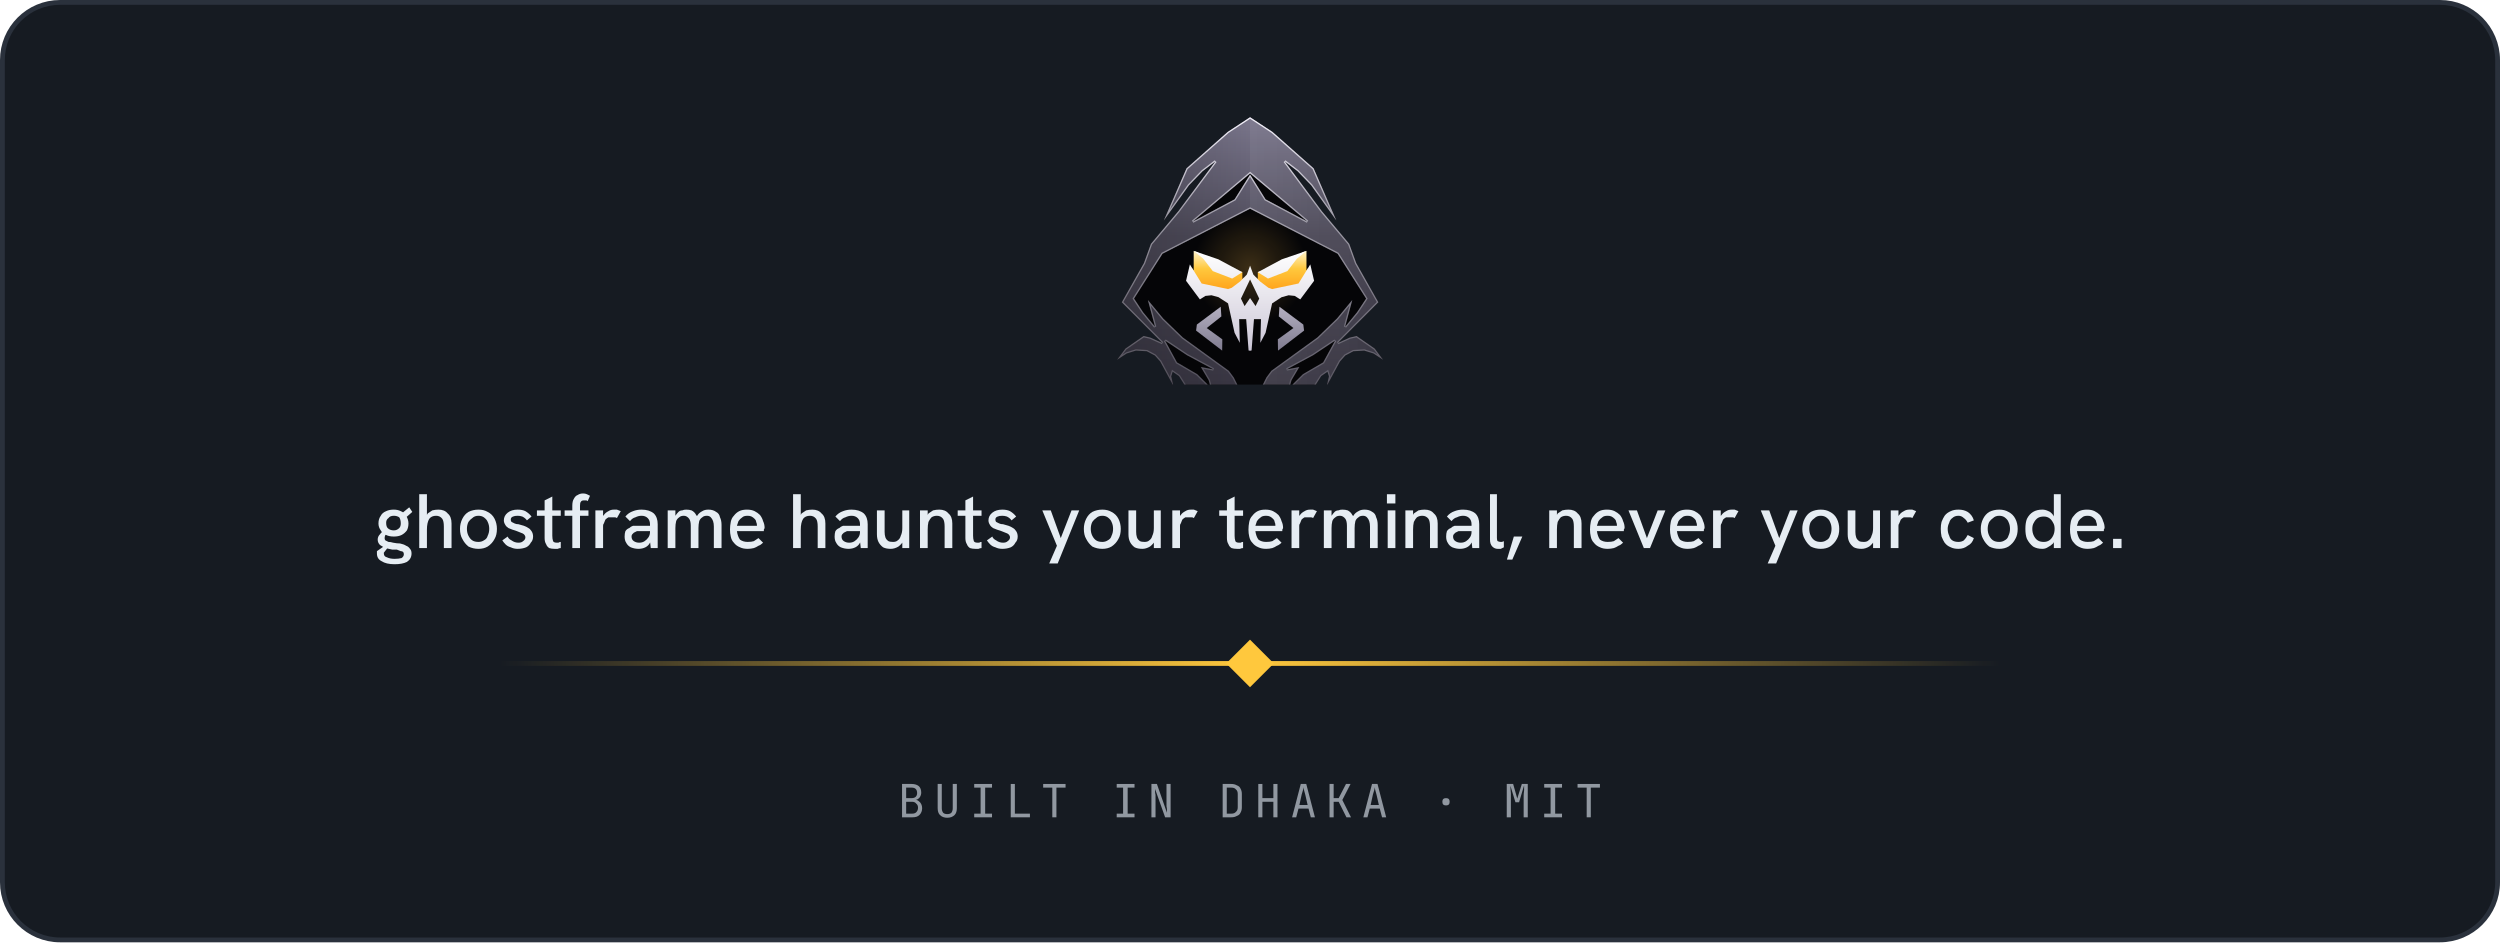
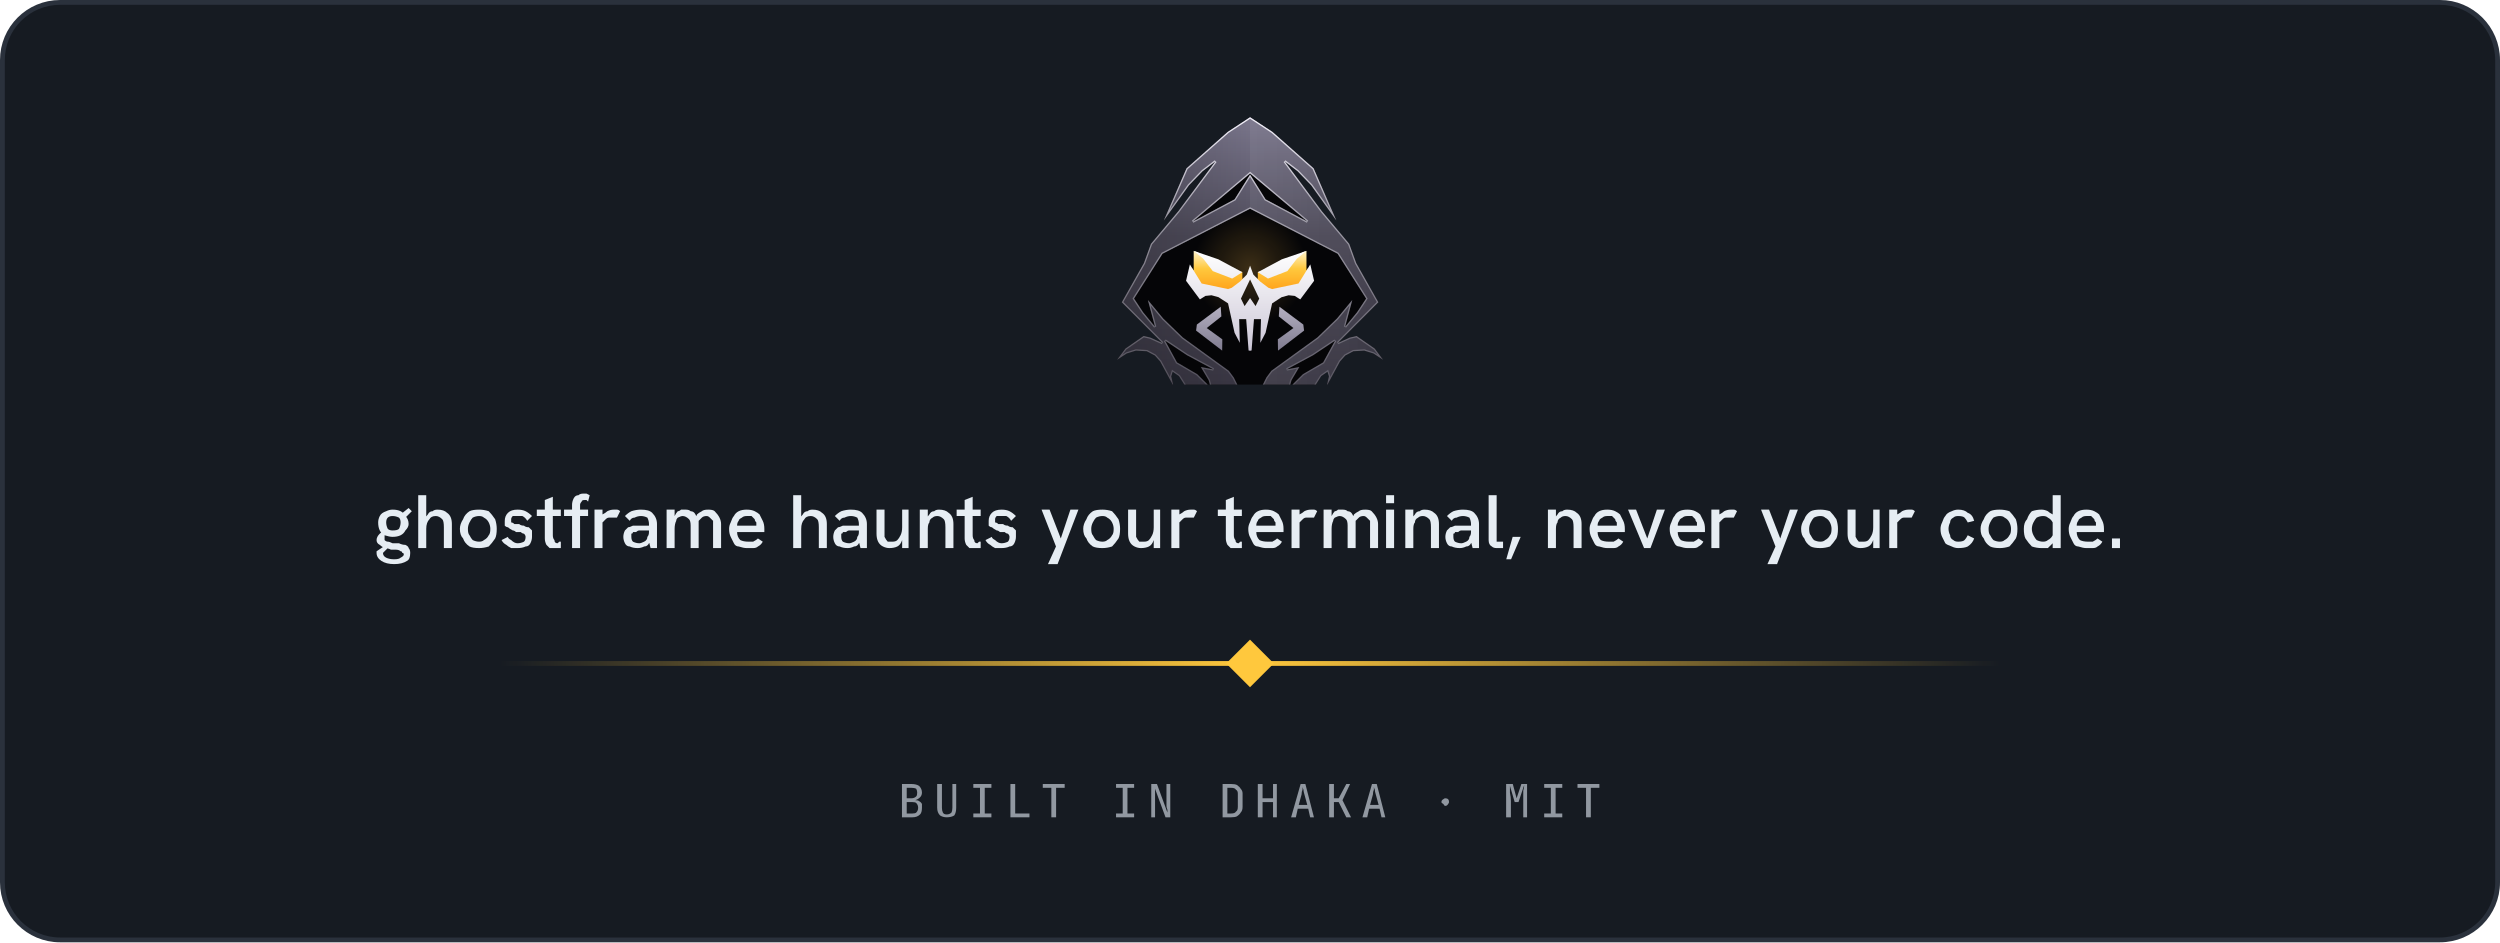
<svg xmlns="http://www.w3.org/2000/svg" width="520" height="196" viewBox="0 0 520 196" role="img" aria-label="ghostframe haunts your terminal, never your code.">
  <style>.eg,.er{opacity:0}@keyframes eg{0%,22.2%{opacity:1}33.3%,88.9%{opacity:0}100%{opacity:1}}@keyframes ea{0%,22.2%{opacity:0}33.3%,55.6%{opacity:1}66.7%,100%{opacity:0}}@keyframes er{0%,55.6%{opacity:0}66.7%,88.9%{opacity:1}100%{opacity:0}}.eg{animation:eg 9s infinite}.ea{animation:ea 9s infinite}.er{animation:er 9s infinite}@media (prefers-reduced-motion: reduce){*{animation:none!important}}</style>
  <defs>
-     <path id="g0" d="m2.7 2.1q-1.1 0-1.7-.4-.6-.3-.6-1 0-.1 0-.2 0 0 0-.1l1.3-.9.3.2-.7.9q0 0 0 0 0 .1 0 .1 0 .4.4.5.4.2 1 .2.5 0 .9-.1.3-.2.3-.5 0-.2-.1-.3-.1-.1-.3-.1-.2-.1-.5-.2-.3 0-.6 0-.5-.1-.9-.2-.4-.2-.7-.4-.3-.3-.3-.7 0-.4.3-.7.2-.3.6-.5l.6.4q-.3.1-.5.2-.1.2-.1.4 0 .2.1.3.2.1.4.2.3 0 .6.1.5.1.9.1.5.1.8.3.3.1.5.4.2.2.2.6 0 .7-.6 1.1-.6.3-1.6.3zm-.1-3.6q-.6 0-1-.2-.5-.2-.7-.6-.3-.4-.3-.9 0-.6.3-1 .2-.4.7-.6.4-.2 1-.2.5 0 .9.2.5.2.7.6.3.5.3 1 0 .5-.2.9-.3.4-.7.6-.4.2-1 .2zm0-.8q.4 0 .7-.3.2-.2.2-.6 0-.5-.2-.8-.3-.2-.7-.2-.5 0-.7.3-.3.2-.3.6 0 .5.2.7.3.3.8.3zm1.6-1.7-.7-.4 1.1-.9.4.6z" />
-     <path id="g1" d="m.7 0 0-7 1 0 0 3.1-.2.1q.1-.4.3-.7.3-.2.6-.4.4-.1.8-.1.8 0 1.2.5.5.4.5 1.3l0 3.2-1 0 0-2.8q0-.7-.2-1-.3-.4-.8-.4-.6 0-.9.4-.3.5-.3 1.4l0 2.4z" />
-     <path id="g2" d="m2.9.1q-.7 0-1.3-.3-.5-.4-.8-1-.3-.5-.3-1.3 0-.7.3-1.3.3-.6.8-.9.6-.3 1.3-.3.7 0 1.2.3.6.3.9.9.3.6.3 1.3 0 .8-.3 1.3-.3.6-.9 1-.5.3-1.2.3zm0-.9q.4 0 .7-.2.4-.2.5-.6.2-.4.2-.9 0-.5-.2-.9-.1-.3-.5-.6-.3-.2-.7-.2-.5 0-.8.3-.3.2-.5.5-.2.4-.2.9 0 .5.2.9.2.4.5.6.3.2.8.2z" />
-     <path id="g3" d="m2.3.1q-.5 0-.9-.2-.4-.1-.7-.4-.2-.2-.4-.5l.7-.5q.1.3.5.5.4.3.9.3.4 0 .6-.2.3-.2.3-.5 0-.2-.2-.4-.1-.1-.4-.2-.2-.1-.5-.2-.3-.1-.6-.2-.3-.1-.5-.2-.3-.2-.4-.4-.2-.3-.2-.6 0-.6.5-1 .5-.4 1.3-.4.6 0 1 .2.5.3.8.7l-.6.5q-.2-.3-.6-.5-.3-.1-.6-.1-.4 0-.6.1-.3.1-.3.4 0 .2.1.3.2.1.4.2.2.1.5.1.3.1.7.2.3.1.6.3.2.1.4.4.2.3.2.7 0 .5-.3.8-.2.4-.6.6-.5.2-1.1.2z" />
-     <path id="g4" d="m2.4.1q-.4 0-.7-.1-.3-.2-.4-.5-.2-.3-.2-.8l0-4.9 1-.5 0 5.1q0 .4.1.7.1.2.5.2.1 0 .2 0 .1-.1.3-.1l0 .8q-.2 0-.4.1-.2 0-.4 0zm-2.3-4.3 0-.7 3.1 0 0 .7z" />
-     <path id="g5" d="m1.1 0 0-4.2-1 0 0-.7 1 0 0-.6q0-.6.2-.9.2-.4.5-.5.3-.2.7-.2.3 0 .5.1.2.1.4.2l-.3.7q-.1-.1-.2-.1-.1 0-.3 0-.3 0-.4.2-.1.1-.1.5l0 .6 1.1 0 0 .7-1.1 0 0 4.2z" />
-     <path id="g6" d="m.7 0 0-4.9 1 0 0 1.3-.2 0q0-.4.3-.7.2-.3.6-.5.3-.2.7-.2.2 0 .4 0 .2.1.5.2l-.5.9q-.1-.1-.3-.1-.2 0-.3 0-.3 0-.5 0-.2.1-.4.3-.1.2-.2.5-.1.1-.1.3 0 .3 0 .7l0 2.2z" />
-     <path id="g7" d="m3.9 0-.1-.9 0-2.2q0-.5-.3-.8-.3-.3-.8-.3-.4 0-.8.2-.4.1-.7.5l-.6-.6q.4-.5 1-.7.5-.2 1.1-.2 1 0 1.6.5.5.5.5 1.4l0 3.1zm-1.6.1q-.5 0-1-.2-.4-.2-.6-.6-.2-.3-.2-.8 0-.4.1-.7.2-.3.5-.4.2-.2.5-.3.4 0 .7 0l1.6 0 0 .7-1.4 0q-.2 0-.4 0-.2.1-.4.2-.1.1-.2.2-.1.1-.1.3 0 .4.3.6.3.2.7.2.4 0 .7-.2.3-.2.5-.5.2-.3.2-.7l.4.5q-.1.5-.4.9-.2.4-.6.6-.4.2-.9.2z" />
-     <path id="g8" d="m.7 0 0-4.9 1 0 0 1.2-.2.1q.1-.4.2-.6.2-.3.4-.5.2-.2.5-.2.2-.1.5-.1.4 0 .7.1.4.2.6.6.3.3.3.9l-.5.1q.1-.6.4-1 .2-.3.6-.5.3-.2.8-.2.6 0 1 .3.4.2.5.7.2.4.2 1l0 3-1 0 0-2.8q0-.4-.1-.7-.1-.3-.3-.5-.2-.2-.5-.2-.4 0-.6.2-.3.2-.4.5-.1.4-.1.9l0 2.6-1 0 0-2.9q0-.6-.2-.9-.3-.4-.7-.4-.4 0-.6.2-.3.2-.4.5-.1.4-.1.9l0 2.6z" />
-     <path id="g9" d="m2.8.1q-.6 0-1-.2-.5-.2-.8-.6-.3-.3-.4-.8-.1-.4-.1-.9 0-.5.1-1 .1-.5.4-.8.3-.4.7-.6.4-.2 1-.2.6 0 1 .2.4.2.7.5.3.4.4.8.2.4.2.9 0 0-.1.2 0 .1 0 .2l-3.5 0q.1.7.4 1.1.4.3 1 .3.5 0 .8-.1.3-.2.6-.4l.6.6q-.3.3-.6.4-.3.2-.6.3-.4.1-.8.1zm1.2-2.7q0-.1 0-.2 0-.1 0-.2 0-.2-.1-.4 0-.2-.2-.4-.2-.2-.4-.3-.2-.1-.5-.1-.5 0-.7.2-.3.2-.5.5-.1.3-.2.6l2.9 0z" />
-     <path id="ga" d="m2.4.1q-.6 0-1-.2-.4-.3-.6-.7-.2-.4-.2-1l0-3.1 1 0 0 2.8q0 .4.1.7.1.3.4.5.2.1.6.1.4 0 .6-.2.3-.2.4-.6.2-.4.2-1l0-2.3.9 0 0 4.9-.9 0 0-1.1.2.1q-.3.5-.7.8-.5.3-1 .3z" />
-     <path id="gb" d="m.7 0 0-4.9 1 0 0 1-.2.1q.1-.4.3-.7.3-.2.6-.4.4-.1.8-.1.8 0 1.2.5.5.4.5 1.3l0 3.2-1 0 0-2.8q0-.7-.2-1-.3-.4-.8-.4-.4 0-.7.2-.2.2-.4.6-.1.4-.1 1l0 2.4z" />
-     <path id="gc" d="m1.1 2 1-2.3-1.9-4.6 1.1 0 1.3 3.6 1.4-3.6 1 0-2.8 6.9z" />
-     <path id="gd" d="m.7 0 0-4.9 1 0 0 4.9zm-.1-5.8 0-1.2 1.1 0 0 1.2z" />
-     <path id="ge" d="m1.7.1q-.4 0-.7-.3-.3-.3-.3-.9l0-5.9.9 0 0 5.7q0 .3.1.4.2.1.4.1 0 0 .1 0 .1 0 .3-.1l0 .8q-.2.1-.4.2-.2 0-.4 0z" />
-     <path id="gf" d="m.2 1.5.9-3 1.1 0-1.3 3z" />
-     <path id="gg" d="m2.2 0-2-4.9 1.1 0 1.3 3.6 1.4-3.6 1 0-2 4.9z" />
-     <path id="gh" d="m2.8.1q-.6 0-1-.2-.5-.2-.8-.6-.2-.3-.4-.8-.1-.5-.1-1 0-.5.1-.9.2-.5.4-.8.3-.4.8-.6.4-.2 1-.2.7 0 1.2.3.6.4.8 1.1l-.8.3q-.2-.4-.5-.6-.3-.3-.7-.3-.5 0-.8.3-.3.2-.4.6-.2.4-.2.8 0 .5.2.9.1.4.4.6.3.2.8.2.4 0 .7-.2.3-.3.5-.7l.8.4q-.2.7-.8 1-.5.4-1.2.4z" />
-     <path id="gi" d="m2.7.1q-.7 0-1.2-.3-.5-.4-.8-1-.2-.5-.2-1.3 0-.8.2-1.3.3-.6.8-.9.5-.3 1.2-.3.4 0 .8.2.3.1.6.5.2.3.3.7l-.2.1 0-3.5.9 0 0 7-.9 0 0-1.4.3 0q-.2.5-.4.8-.3.3-.7.5-.3.2-.7.2zm.2-.9q.4 0 .7-.2.3-.2.5-.6.2-.4.2-.9 0-.5-.2-.8-.2-.4-.5-.6-.3-.2-.7-.2-.5 0-.8.2-.3.2-.5.6-.2.3-.2.8 0 .5.2.9.2.4.5.6.3.2.8.2z" />
-     <path id="gj" d="m.7 0 0-1.2 1.1 0 0 1.2z" />
-     <path id="gk" d="m.9 0 0-7.3 2.1 0q1 0 1.6.5.5.5.5 1.4 0 .5-.3 1-.4.5-.9.6l0 0q.4 0 .7.3.3.2.5.6.2.4.2.9 0 .9-.6 1.5-.5.5-1.5.5zm.9-4.2 1.2 0q.6 0 .9-.3.3-.3.3-.8 0-.6-.3-.9-.3-.3-.9-.3l-1.2 0zm0 3.4 1.3 0q.6 0 .9-.3.4-.4.4-1 0-.6-.4-.9-.3-.4-.9-.4l-1.3 0z" />
-     <path id="gl" d="m3 .1q-1 0-1.6-.6-.5-.5-.5-1.5l0-5.3.9 0 0 5.3q0 .6.3 1 .3.3.9.3.6 0 .9-.3.3-.4.3-1l0-5.3.9 0 0 5.3q0 1-.5 1.5-.6.6-1.6.6z" />
-     <path id="gm" d="m1.1 0 0-.8 1.4 0 0-5.7-1.4 0 0-.8 3.9 0 0 .8-1.5 0 0 5.7 1.5 0 0 .8z" />
-     <path id="gn" d="m1.3 0 0-7.3.9 0 0 6.5 3.3 0 0 .8z" />
-     <path id="go" d="m2.6 0 0-6.5-2 0 0-.8 4.9 0 0 .8-2 0 0 6.5z" />
-     <path id="gp" d="m.9 0 0-7.3 1.2 0 2.2 6.3q0-.3 0-.7 0-.3-.1-.7 0-.4 0-.8l0-4.1.9 0 0 7.3-1.2 0-2.2-6.2q0 .2 0 .6 0 .3.1.7 0 .4 0 .8l0 4.1z" />
-     <path id="gq" d="m.9 0 0-7.3 1.9 0q.7 0 1.2.3.6.2.8.7.3.5.3 1.2l0 2.9q0 .7-.3 1.2-.2.5-.8.7-.5.3-1.2.3zm.9-.8 1 0q.7 0 1-.4.4-.3.4-1l0-2.9q0-.7-.4-1-.3-.4-1-.4l-1 0z" />
-     <path id="gr" d="m.9 0 0-7.3.9 0 0 3.1 2.4 0 0-3.1.9 0 0 7.3-.9 0 0-3.4-2.4 0 0 3.4z" />
-     <path id="gs" d="m.5 0 1.9-7.3 1.2 0 1.9 7.3-.9 0-.5-1.9-2.2 0-.5 1.9zm1.6-2.7 1.8 0-.5-2.2q-.2-.7-.3-1.1-.1-.4-.1-.6 0 .2-.1.6-.1.4-.3 1z" />
-     <path id="gt" d="m.9 0 0-7.3.9 0 0 3.1 1.1 0 1.6-3.1 1 0-1.8 3.5 1.9 3.8-1 0-1.7-3.4-1.1 0 0 3.4z" />
-     <path id="gu" d="m3-2.6q-.4 0-.6-.2-.2-.2-.2-.6 0-.4.2-.6.2-.2.6-.2.4 0 .6.2.2.2.2.6 0 .4-.2.6-.2.2-.6.2z" />
-     <path id="gv" d="m.7 0 0-7.3 1.4 0 .9 3.2 1-3.2 1.3 0 0 7.3-.9 0 0-3.4q0-.5 0-1.2 0-.6.1-1.3 0-.6 0-1.1l-1.1 3.7-.8 0-1.1-3.6q0 .7.1 1.6 0 .9 0 1.9l0 3.4z" />
-     <linearGradient id="h" x1="104" x2="416" y1="0" y2="0" gradientUnits="userSpaceOnUse">
+     <path id="a" d="m13 10q-5 0-8-2-3-2-3-5 0 0 0 0 0-1 0-1l6-4 2 1-4 4q0 0 0 0 0 0 0 0 0 2 2 3 2 1 5 1 3 0 4-1 2-1 2-2 0-1-1-1 0-1-1-1-1-1-3-1-1 0-3 0-2-1-4-1-2-1-3-2-2-1-2-3 0-2 2-4 1-1 3-2l3 2q-2 0-3 1 0 1 0 2 0 1 0 1 1 1 2 1 1 0 3 1 2 0 4 0 2 1 4 1 2 1 2 2 1 1 1 3 0 4-2 5-3 2-8 2zm-1-17q-2 0-5-1-2-1-3-3-1-2-1-5 0-2 1-4 1-2 4-3 2-1 4-1 3 0 5 1 2 1 3 3 2 2 2 5 0 2-2 4-1 2-3 3-2 1-5 1zm0-4q3 0 4-1 1-2 1-4 0-2-1-3-2-1-4-1-2 0-3 1-1 1-1 3 0 2 1 4 1 1 3 1zm8-8-3-2 5-4 2 2z" />
+     <path id="b" d="m3 0 0-33 5 0 0 14-1 1q1-2 2-3 1-2 3-2 1-1 3-1 4 0 6 2 3 2 3 7l0 15-5 0 0-13q0-4-1-5-2-2-4-2-3 0-4 2-2 2-2 6l0 12z" />
+     <path id="c" d="m14 0q-4 0-6-1-3-2-4-5-2-2-2-6 0-3 2-6 1-3 4-5 2-1 6-1 3 0 6 1 2 2 4 5 1 3 1 6 0 4-1 6-2 3-4 5-3 1-6 1zm0-4q2 0 3-1 2-1 3-3 1-1 1-4 0-2-1-4-1-2-3-3-1-1-3-1-2 0-4 1-1 1-2 3-1 2-1 4 0 3 1 4 1 2 2 3 2 1 4 1z" />
+     <path id="d" d="m11 0q-2 0-4 0-2-1-3-2-2-1-3-3l4-2q0 1 2 2 2 2 4 2 2 0 4-1 1-1 1-3 0-1-1-2-1 0-2-1-1 0-3 0-1-1-2-1-2-1-3-2-1 0-2-1 0-2 0-3 0-3 2-5 2-2 6-2 3 0 5 1 2 1 4 3l-3 3q-1-2-3-3-1 0-3 0-2 0-3 0-1 1-1 2 0 1 0 2 1 0 2 1 1 0 3 0 1 1 3 1 1 1 3 1 1 1 2 2 0 2 0 4 0 2-1 4-1 2-3 2-2 1-5 1z" />
+     <path id="e" d="m12 0q-2 0-4 0-1-1-2-2-1-2-1-4l0-24 5-2 0 24q0 2 1 3 0 2 2 2 0 0 1-1 1 0 1 0l0 4q-1 0-2 0-1 0-1 0zm-12-20 0-4 15 0 0 4z" />
+     <path id="f" d="m5 0 0-20-5 0 0-4 5 0 0-3q0-2 1-4 1-2 3-2 1-1 3-1 1 0 2 0 2 1 2 1l-1 4q-1-1-1-1-1 0-1 0-2 0-2 1-1 1-1 2l0 3 5 0 0 4-5 0 0 20z" />
+     <path id="g" d="m3 0 0-24 5 0 0 7-1 0q0-2 1-4 2-1 3-2 2-1 4-1 1 0 2 0 1 0 2 1l-2 4q-1 0-2 0-1 0-1 0-1 0-2 0-1 0-2 1-1 1-2 2 0 1 0 2 0 1 0 3l0 11z" />
+     <path id="h" d="m19 0-1-4 0-11q0-2-1-4-2-1-4-1-2 0-4 1-2 0-3 2l-3-3q2-2 4-3 3-1 6-1 5 0 7 2 3 3 3 7l0 15zm-8 0q-3 0-5-1-2 0-3-2-1-2-1-4 0-2 1-4 1-1 2-2 1 0 3-1 1 0 3 0l8 0 0 3-7 0q-1 0-2 1-1 0-2 0 0 1-1 1 0 1 0 2 0 2 1 3 2 1 4 1 1 0 3-1 2-1 2-3 1-1 1-3l2 2q0 3-2 5-1 2-3 2-2 1-4 1z" />
+     <path id="i" d="m3 0 0-24 5 0 0 6-1 1q0-2 1-3 1-2 2-3 1 0 2-1 1 0 3 0 2 0 3 1 2 0 3 2 1 2 2 4l-3 1q1-3 2-5 1-1 3-2 1-1 4-1 3 0 4 1 2 2 3 4 1 2 1 4l0 15-5 0 0-13q0-3 0-4-1-1-2-2-1-1-2-1-2 0-3 1-1 1-2 2 0 2 0 5l0 12-5 0 0-14q0-3-1-4-2-2-4-2-1 0-3 1-1 1-1 2-1 2-1 5l0 12z" />
+     <path id="j" d="m13 0q-2 0-5-1-2 0-3-2-1-2-2-4-1-2-1-5 0-2 1-4 1-3 2-4 1-2 3-3 2-1 5-1 3 0 5 1 2 1 3 2 1 2 2 4 1 2 1 5 0 0 0 0 0 1 0 2l-17 0q0 3 2 5 2 1 5 1 2 0 3 0 2-1 3-2l3 2q-1 2-3 3-1 1-3 1-2 0-4 0zm6-13q0 0 0 0 0-1 0-1 0-1 0-2-1-1-1-2-1-1-2-2-1 0-3 0-2 0-3 1-2 1-2 2-1 1-1 3l14 0z" />
+     <path id="k" d="m11 0q-2 0-4-1-2-1-3-3-1-2-1-5l0-15 5 0 0 14q0 2 0 3 1 2 2 3 1 0 3 0 2 0 3-1 1-1 2-3 1-2 1-5l0-11 4 0 0 24-4 0 0-5 0 0q-1 3-3 4-2 1-5 1z" />
+     <path id="l" d="m3 0 0-24 5 0 0 5-1 1q1-2 2-3 1-2 3-2 1-1 3-1 4 0 6 2 3 2 3 7l0 15-5 0 0-13q0-4-1-5-2-2-4-2-2 0-3 1-2 1-2 3-1 1-1 4l0 12z" />
+     <path id="m" d="m5 10 5-11-9-23 5 0 7 18 6-18 5 0-13 34z" />
+     <path id="n" d="m3 0 0-24 5 0 0 24zm0-28 0-5 5 0 0 5z" />
+     <path id="o" d="m8 0q-2 0-3-1-2-1-2-4l0-28 5 0 0 27q0 1 0 2 1 0 2 0 0 0 1 0 0 0 1 0l0 4q-1 0-2 0-1 0-2 0z" />
+     <path id="p" d="m1 7 4-14 5 0-6 14z" />
+     <path id="q" d="m11 0-10-24 5 0 7 18 6-18 5 0-9 24z" />
+     <path id="r" d="m13 0q-2 0-4-1-3-1-4-2-1-2-2-4-1-2-1-5 0-2 1-4 1-3 2-4 1-2 4-3 2-1 4-1 4 0 6 2 3 1 4 5l-4 1q-1-2-2-3-1-1-4-1-2 0-3 1-2 1-2 3-1 2-1 4 0 2 1 4 0 2 2 3 1 1 3 1 3 0 4-1 1-1 2-3l4 2q-1 3-4 5-2 1-6 1z" />
+     <path id="s" d="m13 0q-3 0-6-1-2-2-4-5-1-2-1-6 0-4 2-6 1-3 3-5 3-1 6-1 2 0 4 1 1 1 3 2 1 2 1 4l-1 0 0-16 5 0 0 33-5 0 0-7 1 0q0 3-1 4-2 2-3 3-2 0-4 0zm1-4q2 0 3-1 2-1 3-3 0-2 0-4 0-2 0-4-1-2-3-3-1-1-3-1-2 0-4 1-1 1-2 3-1 2-1 4 0 2 1 4 1 2 2 3 2 1 4 1z" />
+     <path id="t" d="m3 0 0-6 5 0 0 6z" />
+     <path id="u" d="m4 0 0-35 10 0q5 0 8 2 3 3 3 7 0 3-2 5-2 2-5 3l0 0q3 0 4 1 2 1 3 3 0 2 0 4 0 5-2 7-3 3-8 3zm5-20 5 0q3 0 5-2 1-1 1-4 0-2-1-4-2-1-5-1l-5 0zm0 16 6 0q3 0 4-1 2-2 2-5 0-3-2-5-1-1-4-1l-6 0z" />
+     <path id="v" d="m14 0q-4 0-7-2-3-3-3-8l0-25 5 0 0 25q0 3 1 5 1 2 4 2 3 0 5-2 1-2 1-5l0-25 4 0 0 25q0 5-2 8-3 2-8 2z" />
+     <path id="w" d="m5 0 0-4 7 0 0-27-7 0 0-4 19 0 0 4-7 0 0 27 7 0 0 4z" />
+     <path id="x" d="m6 0 0-35 5 0 0 31 15 0 0 4z" />
+     <path id="y" d="m12 0 0-31-9 0 0-4 23 0 0 4-9 0 0 31z" />
+     <path id="z" d="m4 0 0-35 6 0 11 30q0-1 0-3-1-2-1-4 0-2 0-3l0-20 4 0 0 35-5 0-11-30q0 1 0 3 0 2 0 4 0 2 0 3l0 20z" />
+     <path id="A" d="m4 0 0-35 9 0q4 0 6 1 3 2 4 4 2 2 2 5l0 14q0 4-2 6-1 2-4 4-2 1-6 1zm5-4 4 0q4 0 5-2 2-1 2-5l0-14q0-3-2-4-1-2-5-2l-4 0z" />
+     <path id="B" d="m4 0 0-35 5 0 0 15 11 0 0-15 4 0 0 35-4 0 0-16-11 0 0 16z" />
+     <path id="C" d="m2 0 10-35 5 0 9 35-4 0-2-9-11 0-2 9zm8-13 9 0-3-11q-1-3-1-5-1-2-1-3 0 1 0 3-1 2-1 5z" />
+     <path id="D" d="m4 0 0-35 5 0 0 15 5 0 8-15 4 0-8 17 9 18-5 0-8-16-5 0 0 16z" />
+     <path id="E" d="m14-12q-1 0-2-2-2-1-2-2 0-2 2-3 1-1 2-1 2 0 3 1 1 1 1 3 0 1-1 2-1 2-3 2z" />
+     <path id="F" d="m3 0 0-35 7 0 4 15 5-15 6 0 0 35-4 0 0-17q0-2 0-5 0-3 0-6 1-3 1-6l-6 18-4 0-5-17q0 3 0 7 1 5 1 9l0 17z" />
+     <linearGradient id="h1" x1="104" x2="416" y1="0" y2="0" gradientUnits="userSpaceOnUse">
      <stop offset="0" stop-color="#FFC83D" stop-opacity="0" />
      <stop offset="0.5" stop-color="#FFC83D" stop-opacity="1" />
      <stop offset="1" stop-color="#FFC83D" stop-opacity="0" />
    </linearGradient>
  </defs>
  <rect x=".5" y=".5" width="519" height="195" rx="12" fill="#161b22" stroke="#2a313c" />
  <svg x="232" y="24" width="56" height="56" viewBox="28 26 944 944">
    <defs>
      <linearGradient id="k-eg-eyeG" x1=".5" y1="0" x2=".5" y2="1">
        <stop offset="0" stop-color="#E6FFF2" />
        <stop offset=".45" stop-color="#5BEBA6" />
        <stop offset="1" stop-color="#19B871" />
      </linearGradient>
      <radialGradient id="k-eg-ambG" gradientUnits="userSpaceOnUse" cx="500" cy="560" r="200">
        <stop offset="0" stop-color="#4BE39A" stop-opacity=".22" />
        <stop offset="1" stop-color="#4BE39A" stop-opacity="0" />
      </radialGradient>
      <linearGradient id="k-ea-eyeG" x1=".5" y1="0" x2=".5" y2="1">
        <stop offset="0" stop-color="#FFF3C9" />
        <stop offset=".45" stop-color="#FFC83D" />
        <stop offset="1" stop-color="#FFA21A" />
      </linearGradient>
      <radialGradient id="k-ea-ambG" gradientUnits="userSpaceOnUse" cx="500" cy="560" r="200">
        <stop offset="0" stop-color="#FFC04A" stop-opacity=".22" />
        <stop offset="1" stop-color="#FFC04A" stop-opacity="0" />
      </radialGradient>
      <linearGradient id="k-er-eyeG" x1=".5" y1="0" x2=".5" y2="1">
        <stop offset="0" stop-color="#FFD6DA" />
        <stop offset=".45" stop-color="#FF5566" />
        <stop offset="1" stop-color="#D9163A" />
      </linearGradient>
      <radialGradient id="k-er-ambG" gradientUnits="userSpaceOnUse" cx="500" cy="560" r="200">
        <stop offset="0" stop-color="#FF4D5E" stop-opacity=".22" />
        <stop offset="1" stop-color="#FF4D5E" stop-opacity="0" />
      </radialGradient>
      <linearGradient id="k-hoodG" gradientUnits="userSpaceOnUse" x1="0" y1="26" x2="0" y2="970">
        <stop offset="0" stop-color="#7A768C" />
        <stop offset=".45" stop-color="#4E4B5A" />
        <stop offset="1" stop-color="#3A3744" />
      </linearGradient>
      <linearGradient id="k-shade" x1="0" y1="0" x2="1" y2="0">
        <stop offset="0" stop-color="#000" stop-opacity=".22" />
        <stop offset=".499" stop-color="#000" stop-opacity="0" />
        <stop offset=".501" stop-color="#fff" stop-opacity=".05" />
        <stop offset="1" stop-color="#000" stop-opacity=".08" />
      </linearGradient>
      <linearGradient id="k-rimG" gradientUnits="userSpaceOnUse" x1="0" y1="26" x2="0" y2="970">
        <stop offset="0" stop-color="#F4F2FA" stop-opacity="1" />
        <stop offset=".35" stop-color="#F4F2FA" stop-opacity=".5" />
        <stop offset="1" stop-color="#F4F2FA" stop-opacity=".15" />
      </linearGradient>
      <linearGradient id="k-boneG" x1=".5" y1="0" x2=".5" y2="1">
        <stop offset="0" stop-color="#FFFFFF" />
        <stop offset="1" stop-color="#CBC6D6" />
      </linearGradient>
      <linearGradient id="k-brG" x1=".5" y1="0" x2=".5" y2="1">
        <stop offset="0" stop-color="#B3AFC0" />
        <stop offset="1" stop-color="#807C90" />
      </linearGradient>
      <linearGradient id="k-eyeG" x1=".5" y1="0" x2=".5" y2="1">
        <stop offset="0" stop-color="#FFF3C9" />
        <stop offset=".45" stop-color="#FFC83D" />
        <stop offset="1" stop-color="#FFA21A" />
      </linearGradient>
      <radialGradient id="k-ambG" gradientUnits="userSpaceOnUse" cx="500" cy="560" r="200">
        <stop offset="0" stop-color="#FFC04A" stop-opacity=".22" />
        <stop offset="1" stop-color="#FFC04A" stop-opacity="0" />
      </radialGradient>
      <clipPath id="k-hoodC">
        <path d="M197.71 394.59 L285.83 271.33 L333.80 221.70 L378.97 187.12 L248.47 362.24 L152.54 476.58 L128.00 544.06 L50.47 681.26 L192.69 824.04 L150.86 805.08 L126.88 799.50 L63.30 843.56 L33.74 883.16 L67.76 860.85 L100.11 850.81 L138.04 853.04 L166.48 868.10 L184.89 888.73 L231.60 974.93 L223.93 941.16 L228.95 924.99 L250.70 940.04 L274.68 977.97 L300.33 1004.18 L308.14 1022.59 L308.70 1053.26 L315.39 1081.15 L331.57 1111.27 L350.53 1131.90 L334.91 1085.05 L337.70 1049.36 L375.63 1072.23 L414.11 1122.98 L410.21 1088.96 L396.82 1041.55 L395.71 1018.13 L399.61 1003.63 L429.17 1042.11 L457.06 1066.09 L468.77 1085.05 L480.48 1126.32 L474.90 1156.44 L476.58 1169.83 L500.28 1210.12 L523.98 1169.83 L525.66 1156.44 L520.08 1126.32 L531.79 1085.05 L543.50 1066.09 L571.39 1042.11 L600.95 1003.63 L604.85 1018.13 L603.74 1041.55 L590.35 1088.96 L586.45 1122.98 L624.93 1072.23 L662.86 1049.36 L665.64 1085.05 L650.03 1131.90 L668.99 1111.27 L685.16 1081.15 L691.86 1053.26 L692.41 1022.59 L700.22 1004.18 L725.88 977.97 L749.86 940.04 L771.61 924.99 L776.63 941.16 L768.96 974.93 L815.67 888.73 L834.08 868.10 L862.52 853.04 L900.45 850.81 L932.79 860.85 L966.82 883.16 L937.26 843.56 L873.68 799.50 L849.69 805.08 L807.86 824.04 L950.08 681.26 L872.56 544.06 L848.02 476.58 L752.09 362.24 L621.58 187.12 L666.76 221.70 L714.72 271.33 L802.84 394.59 L723.09 211.66 L578.64 83.94 L500.28 32.46 L421.92 83.94 L277.47 211.66Z M500.00 1022.03 L495.54 1029.84 L476.58 1011.99 L443.11 945.06 L425.82 921.64 L264.08 804.52 L195.48 738.15 L141.94 673.45 L167.04 767.15 L125.21 716.40 L93.42 668.43 L193.25 511.15 L500.28 353.31 L807.31 511.15 L907.14 668.43 L875.35 716.40 L833.52 767.15 L858.62 673.45 L805.08 738.15 L736.48 804.52 L574.74 921.64 L557.45 945.06 L523.98 1011.99 L505.02 1029.84 L500.56 1022.03 L500.28 1021.54Z M672.89 908.25 L628.83 916.62 L721.42 866.98 L798.38 815.67 L756.55 892.08 L685.72 933.35 L638.32 980.20 L645.57 954.55Z M445.90 320.41 L299.22 398.49 L500.28 229.54 L701.34 398.49 L554.66 320.41 L500.28 233.52Z M362.24 980.20 L314.84 933.35 L244.00 892.08 L202.18 815.67 L279.14 866.98 L371.72 916.62 L327.66 908.25 L354.99 954.55Z" clip-rule="evenodd" />
      </clipPath>
      <clipPath id="k-silhC">
        <path d="M197.71 394.59 L285.83 271.33 L333.80 221.70 L378.97 187.12 L248.47 362.24 L152.54 476.58 L128.00 544.06 L50.47 681.26 L192.69 824.04 L150.86 805.08 L126.88 799.50 L63.30 843.56 L33.74 883.16 L67.76 860.85 L100.11 850.81 L138.04 853.04 L166.48 868.10 L184.89 888.73 L231.60 974.93 L223.93 941.16 L228.95 924.99 L250.70 940.04 L274.68 977.97 L300.33 1004.18 L308.14 1022.59 L308.70 1053.26 L315.39 1081.15 L331.57 1111.27 L350.53 1131.90 L334.91 1085.05 L337.70 1049.36 L375.63 1072.23 L414.11 1122.98 L410.21 1088.96 L396.82 1041.55 L395.71 1018.13 L399.61 1003.63 L429.17 1042.11 L457.06 1066.09 L468.77 1085.05 L480.48 1126.32 L474.90 1156.44 L476.58 1169.83 L500.28 1210.12 L523.98 1169.83 L525.66 1156.44 L520.08 1126.32 L531.79 1085.05 L543.50 1066.09 L571.39 1042.11 L600.95 1003.63 L604.85 1018.13 L603.74 1041.55 L590.35 1088.96 L586.45 1122.98 L624.93 1072.23 L662.86 1049.36 L665.64 1085.05 L650.03 1131.90 L668.99 1111.27 L685.16 1081.15 L691.86 1053.26 L692.41 1022.59 L700.22 1004.18 L725.88 977.97 L749.86 940.04 L771.61 924.99 L776.63 941.16 L768.96 974.93 L815.67 888.73 L834.08 868.10 L862.52 853.04 L900.45 850.81 L932.79 860.85 L966.82 883.16 L937.26 843.56 L873.68 799.50 L849.69 805.08 L807.86 824.04 L950.08 681.26 L872.56 544.06 L848.02 476.58 L752.09 362.24 L621.58 187.12 L666.76 221.70 L714.72 271.33 L802.84 394.59 L723.09 211.66 L578.64 83.94 L500.28 32.46 L421.92 83.94 L277.47 211.66Z" />
      </clipPath>
      <filter id="k-eyeF" x="-60%" y="-60%" width="220%" height="220%">
        <feGaussianBlur stdDeviation="9" result="w" />
        <feComponentTransfer in="w" result="w2">
          <feFuncA type="linear" slope=".6" />
        </feComponentTransfer>
        <feMerge>
          <feMergeNode in="w2" />
          <feMergeNode in="SourceGraphic" />
        </feMerge>
      </filter>
    </defs>
    <path d="M197.71 394.59 L285.83 271.33 L333.80 221.70 L378.97 187.12 L248.47 362.24 L152.54 476.58 L128.00 544.06 L50.47 681.26 L192.69 824.04 L150.86 805.08 L126.88 799.50 L63.30 843.56 L33.74 883.16 L67.76 860.85 L100.11 850.81 L138.04 853.04 L166.48 868.10 L184.89 888.73 L231.60 974.93 L223.93 941.16 L228.95 924.99 L250.70 940.04 L274.68 977.97 L300.33 1004.18 L308.14 1022.59 L308.70 1053.26 L315.39 1081.15 L331.57 1111.27 L350.53 1131.90 L334.91 1085.05 L337.70 1049.36 L375.63 1072.23 L414.11 1122.98 L410.21 1088.96 L396.82 1041.55 L395.71 1018.13 L399.61 1003.63 L429.17 1042.11 L457.06 1066.09 L468.77 1085.05 L480.48 1126.32 L474.90 1156.44 L476.58 1169.83 L500.28 1210.12 L523.98 1169.83 L525.66 1156.44 L520.08 1126.32 L531.79 1085.05 L543.50 1066.09 L571.39 1042.11 L600.95 1003.63 L604.85 1018.13 L603.74 1041.55 L590.35 1088.96 L586.45 1122.98 L624.93 1072.23 L662.86 1049.36 L665.64 1085.05 L650.03 1131.90 L668.99 1111.27 L685.16 1081.15 L691.86 1053.26 L692.41 1022.59 L700.22 1004.18 L725.88 977.97 L749.86 940.04 L771.61 924.99 L776.63 941.16 L768.96 974.93 L815.67 888.73 L834.08 868.10 L862.52 853.04 L900.45 850.81 L932.79 860.85 L966.82 883.16 L937.26 843.56 L873.68 799.50 L849.69 805.08 L807.86 824.04 L950.08 681.26 L872.56 544.06 L848.02 476.58 L752.09 362.24 L621.58 187.12 L666.76 221.70 L714.72 271.33 L802.84 394.59 L723.09 211.66 L578.64 83.94 L500.28 32.46 L421.92 83.94 L277.47 211.66Z" fill="#050507" />
    <g class="eg">
      <rect x="0" y="0" width="1000" height="1300" fill="url(#k-eg-ambG)" clip-path="url(#k-silhC)" />
    </g>
    <g class="ea">
      <rect x="0" y="0" width="1000" height="1300" fill="url(#k-ea-ambG)" clip-path="url(#k-silhC)" />
    </g>
    <g class="er">
      <rect x="0" y="0" width="1000" height="1300" fill="url(#k-er-ambG)" clip-path="url(#k-silhC)" />
    </g>
    <path d="M197.71 394.59 L285.83 271.33 L333.80 221.70 L378.97 187.12 L248.47 362.24 L152.54 476.58 L128.00 544.06 L50.47 681.26 L192.69 824.04 L150.86 805.08 L126.88 799.50 L63.30 843.56 L33.74 883.16 L67.76 860.85 L100.11 850.81 L138.04 853.04 L166.48 868.10 L184.89 888.73 L231.60 974.93 L223.93 941.16 L228.95 924.99 L250.70 940.04 L274.68 977.97 L300.33 1004.18 L308.14 1022.59 L308.70 1053.26 L315.39 1081.15 L331.57 1111.27 L350.53 1131.90 L334.91 1085.05 L337.70 1049.36 L375.63 1072.23 L414.11 1122.98 L410.21 1088.96 L396.82 1041.55 L395.71 1018.13 L399.61 1003.63 L429.17 1042.11 L457.06 1066.09 L468.77 1085.05 L480.48 1126.32 L474.90 1156.44 L476.58 1169.83 L500.28 1210.12 L523.98 1169.83 L525.66 1156.44 L520.08 1126.32 L531.79 1085.05 L543.50 1066.09 L571.39 1042.11 L600.95 1003.63 L604.85 1018.13 L603.74 1041.55 L590.35 1088.96 L586.45 1122.98 L624.93 1072.23 L662.86 1049.36 L665.64 1085.05 L650.03 1131.90 L668.99 1111.27 L685.16 1081.15 L691.86 1053.26 L692.41 1022.59 L700.22 1004.18 L725.88 977.97 L749.86 940.04 L771.61 924.99 L776.63 941.16 L768.96 974.93 L815.67 888.73 L834.08 868.10 L862.52 853.04 L900.45 850.81 L932.79 860.85 L966.82 883.16 L937.26 843.56 L873.68 799.50 L849.69 805.08 L807.86 824.04 L950.08 681.26 L872.56 544.06 L848.02 476.58 L752.09 362.24 L621.58 187.12 L666.76 221.70 L714.72 271.33 L802.84 394.59 L723.09 211.66 L578.64 83.94 L500.28 32.46 L421.92 83.94 L277.47 211.66Z M500.00 1022.03 L495.54 1029.84 L476.58 1011.99 L443.11 945.06 L425.82 921.64 L264.08 804.52 L195.48 738.15 L141.94 673.45 L167.04 767.15 L125.21 716.40 L93.42 668.43 L193.25 511.15 L500.28 353.31 L807.31 511.15 L907.14 668.43 L875.35 716.40 L833.52 767.15 L858.62 673.45 L805.08 738.15 L736.48 804.52 L574.74 921.64 L557.45 945.06 L523.98 1011.99 L505.02 1029.84 L500.56 1022.03 L500.28 1021.54Z M672.89 908.25 L628.83 916.62 L721.42 866.98 L798.38 815.67 L756.55 892.08 L685.72 933.35 L638.32 980.20 L645.57 954.55Z M445.90 320.41 L299.22 398.49 L500.28 229.54 L701.34 398.49 L554.66 320.41 L500.28 233.52Z M362.24 980.20 L314.84 933.35 L244.00 892.08 L202.18 815.67 L279.14 866.98 L371.72 916.62 L327.66 908.25 L354.99 954.55Z" fill="url(#k-hoodG)" fill-rule="evenodd" />
    <rect x="0" y="0" width="1000" height="1300" fill="url(#k-shade)" clip-path="url(#k-hoodC)" />
    <g clip-path="url(#k-hoodC)">
      <path d="M197.71 394.59 L285.83 271.33 L333.80 221.70 L378.97 187.12 L248.47 362.24 L152.54 476.58 L128.00 544.06 L50.47 681.26 L192.69 824.04 L150.86 805.08 L126.88 799.50 L63.30 843.56 L33.74 883.16 L67.76 860.85 L100.11 850.81 L138.04 853.04 L166.48 868.10 L184.89 888.73 L231.60 974.93 L223.93 941.16 L228.95 924.99 L250.70 940.04 L274.68 977.97 L300.33 1004.18 L308.14 1022.59 L308.70 1053.26 L315.39 1081.15 L331.57 1111.27 L350.53 1131.90 L334.91 1085.05 L337.70 1049.36 L375.63 1072.23 L414.11 1122.98 L410.21 1088.96 L396.82 1041.55 L395.71 1018.13 L399.61 1003.63 L429.17 1042.11 L457.06 1066.09 L468.77 1085.05 L480.48 1126.32 L474.90 1156.44 L476.58 1169.83 L500.28 1210.12 L523.98 1169.83 L525.66 1156.44 L520.08 1126.32 L531.79 1085.05 L543.50 1066.09 L571.39 1042.11 L600.95 1003.63 L604.85 1018.13 L603.74 1041.55 L590.35 1088.96 L586.45 1122.98 L624.93 1072.23 L662.86 1049.36 L665.64 1085.05 L650.03 1131.90 L668.99 1111.27 L685.16 1081.15 L691.86 1053.26 L692.41 1022.59 L700.22 1004.18 L725.88 977.97 L749.86 940.04 L771.61 924.99 L776.63 941.16 L768.96 974.93 L815.67 888.73 L834.08 868.10 L862.52 853.04 L900.45 850.81 L932.79 860.85 L966.82 883.16 L937.26 843.56 L873.68 799.50 L849.69 805.08 L807.86 824.04 L950.08 681.26 L872.56 544.06 L848.02 476.58 L752.09 362.24 L621.58 187.12 L666.76 221.70 L714.72 271.33 L802.84 394.59 L723.09 211.66 L578.64 83.94 L500.28 32.46 L421.92 83.94 L277.47 211.66Z M500.00 1022.03 L495.54 1029.84 L476.58 1011.99 L443.11 945.06 L425.82 921.64 L264.08 804.52 L195.48 738.15 L141.94 673.45 L167.04 767.15 L125.21 716.40 L93.42 668.43 L193.25 511.15 L500.28 353.31 L807.31 511.15 L907.14 668.43 L875.35 716.40 L833.52 767.15 L858.62 673.45 L805.08 738.15 L736.48 804.52 L574.74 921.64 L557.45 945.06 L523.98 1011.99 L505.02 1029.84 L500.56 1022.03 L500.28 1021.54Z M672.89 908.25 L628.83 916.62 L721.42 866.98 L798.38 815.67 L756.55 892.08 L685.72 933.35 L638.32 980.20 L645.57 954.55Z M445.90 320.41 L299.22 398.49 L500.28 229.54 L701.34 398.49 L554.66 320.41 L500.28 233.52Z M362.24 980.20 L314.84 933.35 L244.00 892.08 L202.18 815.67 L279.14 866.98 L371.72 916.62 L327.66 908.25 L354.99 954.55Z" fill="none" stroke="url(#k-rimG)" stroke-width="9" stroke-linejoin="miter" />
    </g>
    <g class="eg">
      <path d="M661.07 524.52 L627.58 567.89 L566.26 592.53 L532.60 573.02 L527.33 575.85 L527.33 600.20 L521.75 594.49 L521.75 602.59 L571.12 640.38 L673.56 619.89 L703.57 571.87 L703.57 561.18 L697.99 570.23 L697.99 501.12 L683.93 505.92Z M429.44 640.38 L478.81 602.59 L478.81 594.49 L473.23 600.20 L473.23 575.85 L467.95 573.02 L434.30 592.53 L372.98 567.89 L339.49 524.52 L316.63 505.92 L302.57 501.12 L302.57 570.23 L296.99 561.18 L296.99 571.87 L327.00 619.89Z" fill="url(#k-eg-eyeG)" />
    </g>
    <g class="ea">
      <path d="M661.07 524.52 L627.58 567.89 L566.26 592.53 L532.60 573.02 L527.33 575.85 L527.33 600.20 L521.75 594.49 L521.75 602.59 L571.12 640.38 L673.56 619.89 L703.57 571.87 L703.57 561.18 L697.99 570.23 L697.99 501.12 L683.93 505.92Z M429.44 640.38 L478.81 602.59 L478.81 594.49 L473.23 600.20 L473.23 575.85 L467.95 573.02 L434.30 592.53 L372.98 567.89 L339.49 524.52 L316.63 505.92 L302.57 501.12 L302.57 570.23 L296.99 561.18 L296.99 571.87 L327.00 619.89Z" fill="url(#k-ea-eyeG)" />
    </g>
    <g class="er">
      <path d="M661.07 524.52 L627.58 567.89 L566.26 592.53 L532.60 573.02 L527.33 575.85 L527.33 600.20 L521.75 594.49 L521.75 602.59 L571.12 640.38 L673.56 619.89 L703.57 571.87 L703.57 561.18 L697.99 570.23 L697.99 501.12 L683.93 505.92Z M429.44 640.38 L478.81 602.59 L478.81 594.49 L473.23 600.20 L473.23 575.85 L467.95 573.02 L434.30 592.53 L372.98 567.89 L339.49 524.52 L316.63 505.92 L302.57 501.12 L302.57 570.23 L296.99 561.18 L296.99 571.87 L327.00 619.89Z" fill="url(#k-er-eyeG)" />
    </g>
    <path d="M389.57 663.41 L423.03 685.16 L445.90 788.34 L464.31 823.48 L462.07 740.38 L486.61 740.38 L494.98 850.25 L500.28 851.26 L505.58 850.25 L513.94 740.38 L538.48 740.38 L536.25 823.48 L554.66 788.34 L577.52 685.16 L610.99 663.41 L635.53 656.72 L656.72 658.95 L676.24 671.22 L724.76 605.97 L711.38 548.52 L670.11 615.45 L577.52 634.97 L564.70 630.51 L535.14 608.20 L511.71 584.22 L501.12 555.21 L500.28 552.93 L499.44 555.21 L488.85 584.22 L465.42 608.20 L435.86 630.51 L423.03 634.97 L330.45 615.45 L289.18 548.52 L275.79 605.97 L324.32 671.22 L343.84 658.95 L365.03 656.72Z M468.21 668.43 L497.77 606.53 L500.28 601.27 L502.79 606.53 L532.35 668.43 L519.52 694.65 L500.28 666.42 L481.04 694.65Z M664.53 528.44 L697.99 501.12 L611.54 530.67 L527.33 575.85 L563.02 598.16 L631.07 571.95Z M389.01 530.67 L302.57 501.12 L336.03 528.44 L369.49 571.95 L437.53 598.16 L473.23 575.85Z" fill="url(#k-boneG)" fill-rule="evenodd" />
    <path d="M603.18 696.88 L600.95 730.90 L652.26 771.61 L597.60 811.21 L598.16 850.81 L689.63 780.54 L686.84 759.34Z M310.93 780.54 L402.40 850.81 L402.96 811.21 L348.30 771.61 L399.61 730.90 L397.38 696.88 L313.72 759.34Z" fill="url(#k-brG)" />
  </svg>
-   <g fill="#e6edf3" transform="translate(0 114) scale(1.6)">
-     <use href="#g0" x="48.6" />
-     <use href="#g1" x="53.8" />
-     <use href="#g2" x="59.3" />
-     <use href="#g3" x="65" />
-     <use href="#g4" x="69.7" />
-     <use href="#g5" x="73.3" />
-     <use href="#g6" x="76.7" />
-     <use href="#g7" x="80.7" />
-     <use href="#g8" x="86.1" />
-     <use href="#g9" x="94.4" />
-     <use href="#g1" x="102.4" />
-     <use href="#g7" x="108" />
-     <use href="#ga" x="113.4" />
-     <use href="#gb" x="118.9" />
-     <use href="#g4" x="124.4" />
-     <use href="#g3" x="128" />
-     <use href="#gc" x="135.3" />
-     <use href="#g2" x="140.4" />
-     <use href="#ga" x="146.1" />
-     <use href="#g6" x="151.7" />
-     <use href="#g4" x="158.4" />
-     <use href="#g9" x="161.8" />
-     <use href="#g6" x="167.2" />
-     <use href="#g8" x="171.4" />
-     <use href="#gd" x="179.7" />
-     <use href="#gb" x="182" />
-     <use href="#g7" x="187.5" />
-     <use href="#ge" x="193" />
-     <use href="#gf" x="195.7" />
-     <use href="#gb" x="200.7" />
-     <use href="#g9" x="206.2" />
-     <use href="#gg" x="211.5" />
-     <use href="#g9" x="216.6" />
-     <use href="#g6" x="222" />
-     <use href="#gc" x="228.7" />
-     <use href="#g2" x="233.8" />
-     <use href="#ga" x="239.6" />
-     <use href="#g6" x="245.1" />
-     <use href="#gh" x="251.8" />
-     <use href="#g2" x="257" />
-     <use href="#gi" x="262.8" />
-     <use href="#g9" x="268.6" />
-     <use href="#gj" x="274" />
+   <g fill="#e6edf3" transform="translate(0 114) scale(0.3333)">
+     <use href="#a" x="233" />
+     <use href="#b" x="258" />
+     <use href="#c" x="285" />
+     <use href="#d" x="312" />
+     <use href="#e" x="335" />
+     <use href="#f" x="352" />
+     <use href="#g" x="368" />
+     <use href="#h" x="387" />
+     <use href="#i" x="413" />
+     <use href="#j" x="453" />
+     <use href="#b" x="492" />
+     <use href="#h" x="518" />
+     <use href="#k" x="544" />
+     <use href="#l" x="571" />
+     <use href="#e" x="597" />
+     <use href="#d" x="614" />
+     <use href="#m" x="649" />
+     <use href="#c" x="674" />
+     <use href="#k" x="701" />
+     <use href="#g" x="728" />
+     <use href="#e" x="760" />
+     <use href="#j" x="777" />
+     <use href="#g" x="803" />
+     <use href="#i" x="823" />
+     <use href="#n" x="862" />
+     <use href="#l" x="874" />
+     <use href="#h" x="900" />
+     <use href="#o" x="926" />
+     <use href="#p" x="939" />
+     <use href="#l" x="963" />
+     <use href="#j" x="990" />
+     <use href="#q" x="1015" />
+     <use href="#j" x="1040" />
+     <use href="#g" x="1065" />
+     <use href="#m" x="1098" />
+     <use href="#c" x="1122" />
+     <use href="#k" x="1150" />
+     <use href="#g" x="1176" />
+     <use href="#r" x="1209" />
+     <use href="#c" x="1234" />
+     <use href="#s" x="1261" />
+     <use href="#j" x="1289" />
+     <use href="#t" x="1315" />
  </g>
-   <rect x="104" y="137.5" width="312" height="1" fill="url(#h)" />
+   <rect x="104" y="137.5" width="312" height="1" fill="url(#h1)" />
  <rect x="256.5" y="134.5" width="7" height="7" transform="rotate(45 260 138)" fill="#FFC83D" />
-   <g fill="#9198a1" transform="translate(0 170) scale(0.95)">
-     <use href="#gk" x="196.6" />
-     <use href="#gl" x="204.4" />
-     <use href="#gm" x="212.2" />
-     <use href="#gn" x="220" />
-     <use href="#go" x="227.8" />
-     <use href="#gm" x="243.4" />
-     <use href="#gp" x="251.2" />
-     <use href="#gq" x="266.8" />
-     <use href="#gr" x="274.6" />
-     <use href="#gs" x="282.4" />
-     <use href="#gt" x="290.2" />
-     <use href="#gs" x="298" />
-     <use href="#gu" x="313.6" />
-     <use href="#gv" x="329.2" />
-     <use href="#gm" x="337" />
-     <use href="#go" x="344.8" />
+   <g fill="#9198a1" transform="translate(0 170) scale(0.1979)">
+     <use href="#u" x="944" />
+     <use href="#v" x="981" />
+     <use href="#w" x="1018" />
+     <use href="#x" x="1056" />
+     <use href="#y" x="1093" />
+     <use href="#w" x="1168" />
+     <use href="#z" x="1206" />
+     <use href="#A" x="1281" />
+     <use href="#B" x="1318" />
+     <use href="#C" x="1355" />
+     <use href="#D" x="1393" />
+     <use href="#C" x="1430" />
+     <use href="#E" x="1505" />
+     <use href="#F" x="1580" />
+     <use href="#w" x="1618" />
+     <use href="#y" x="1655" />
  </g>
</svg>
